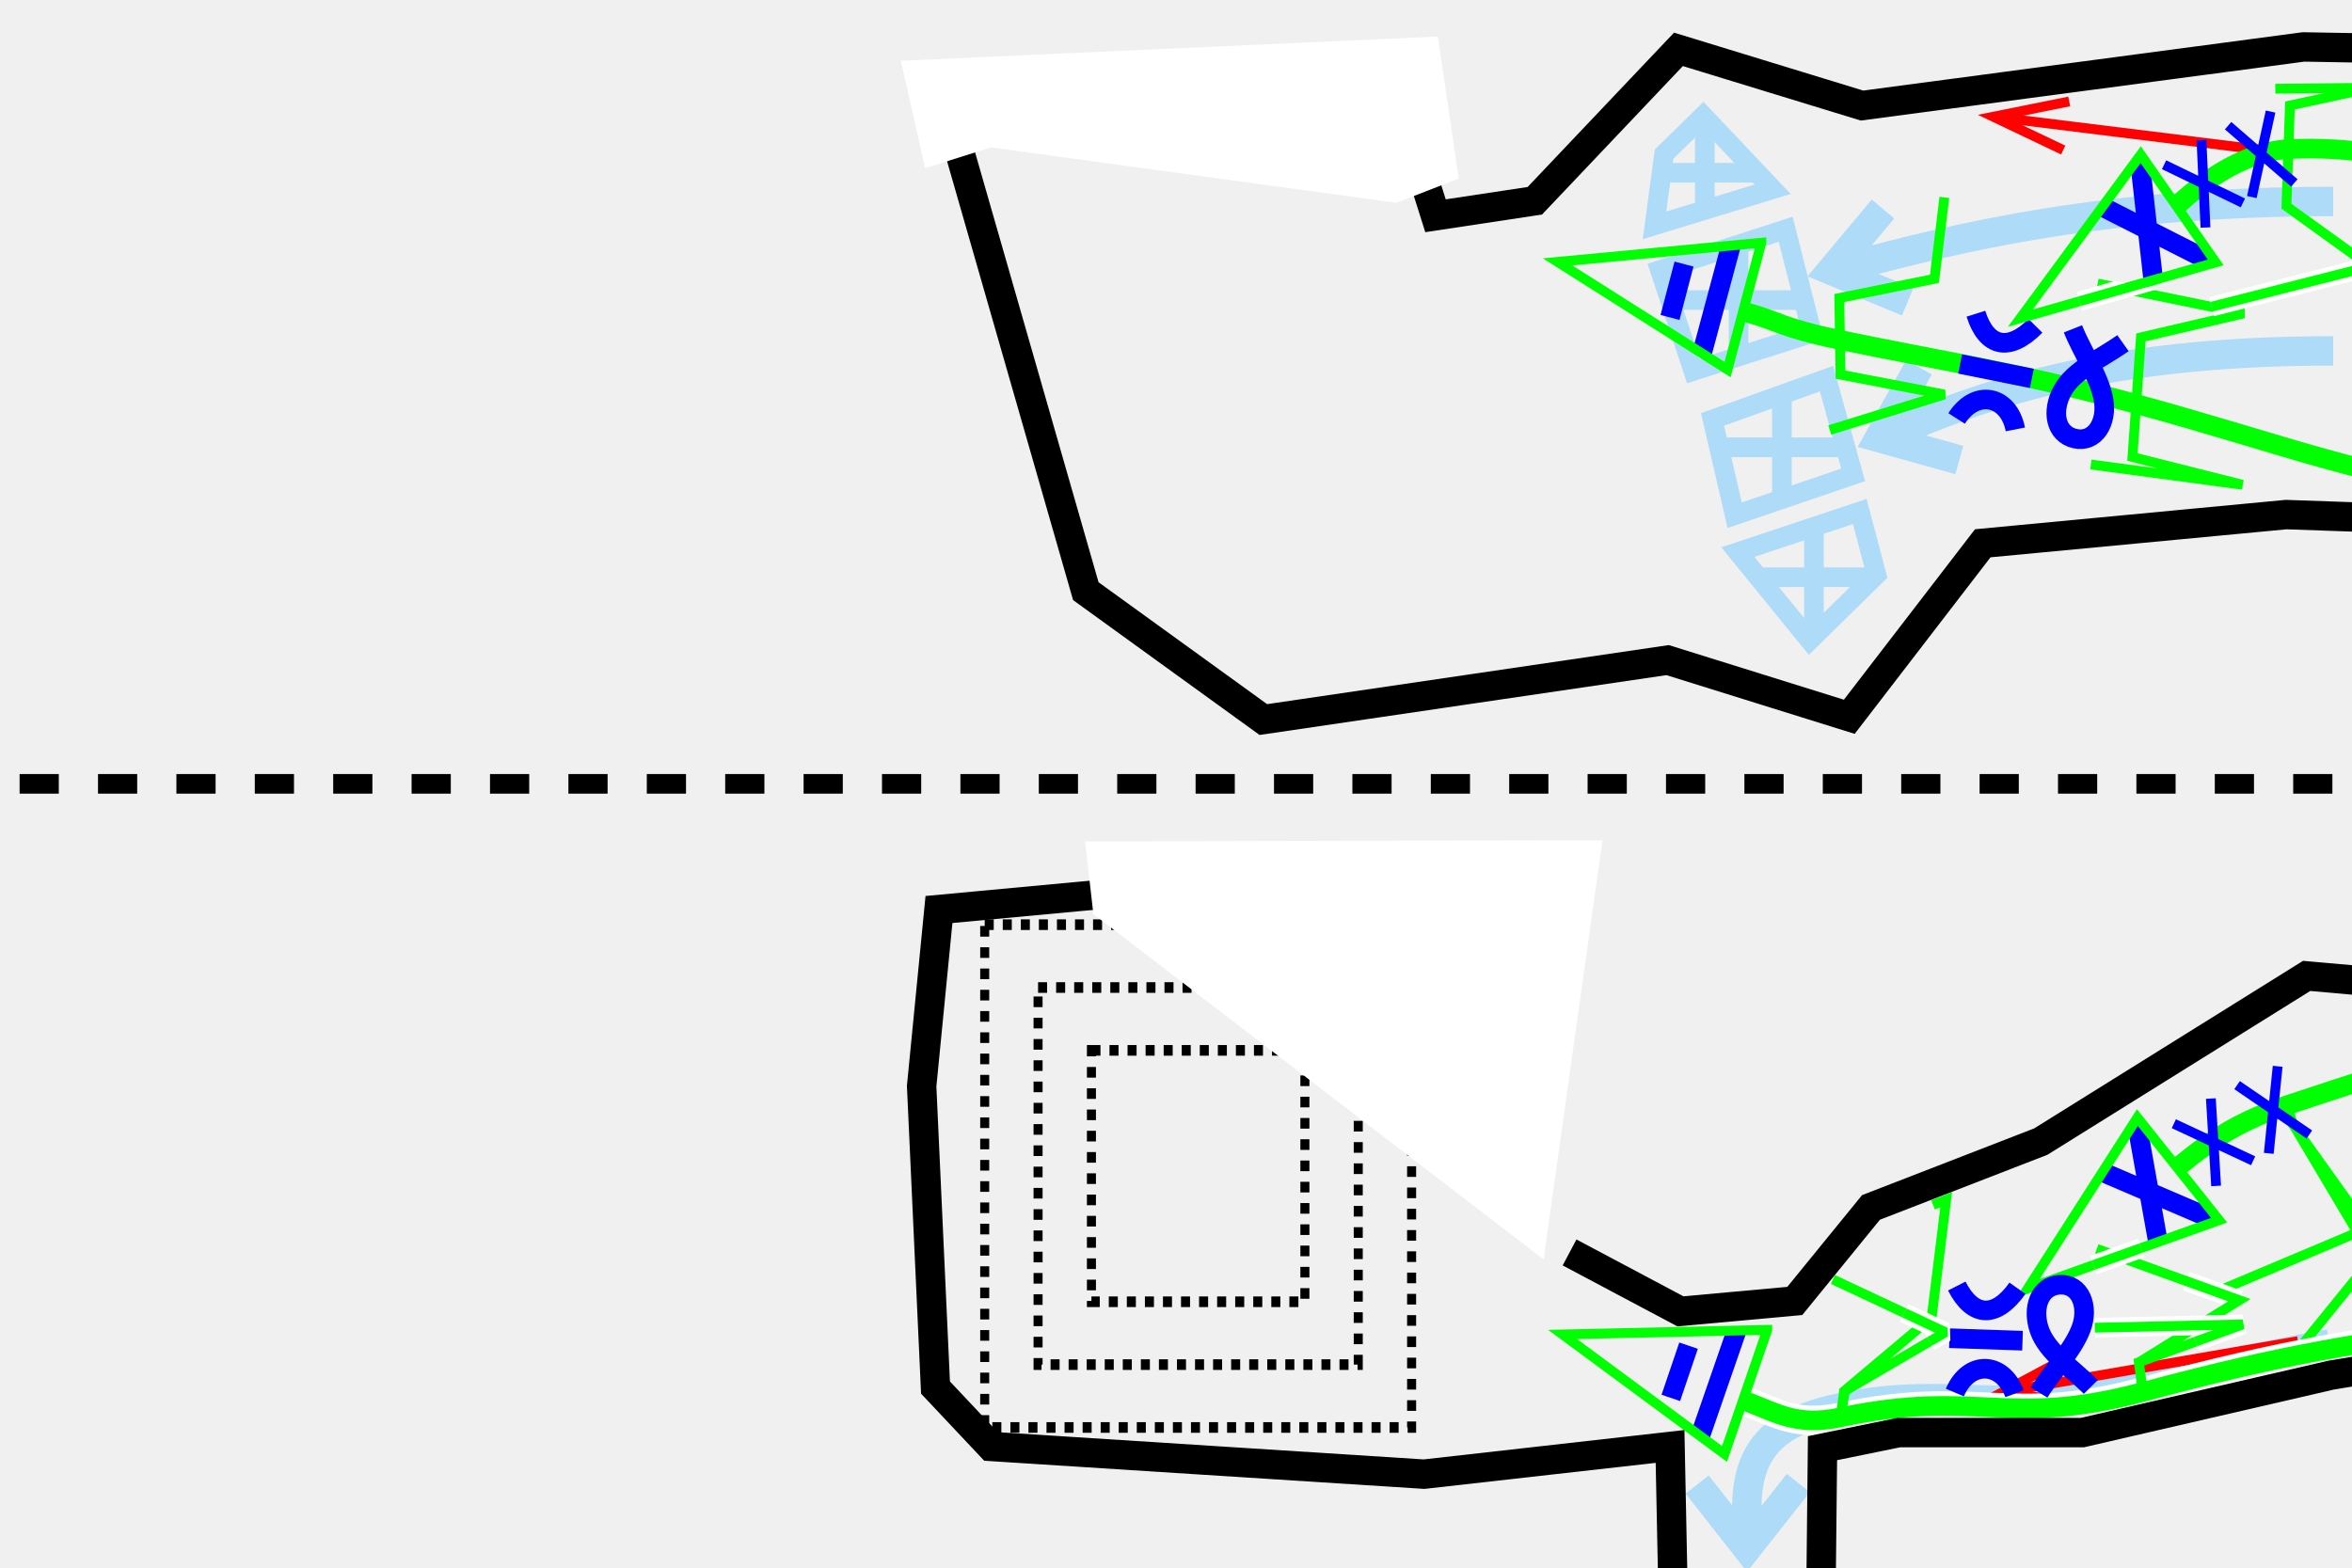
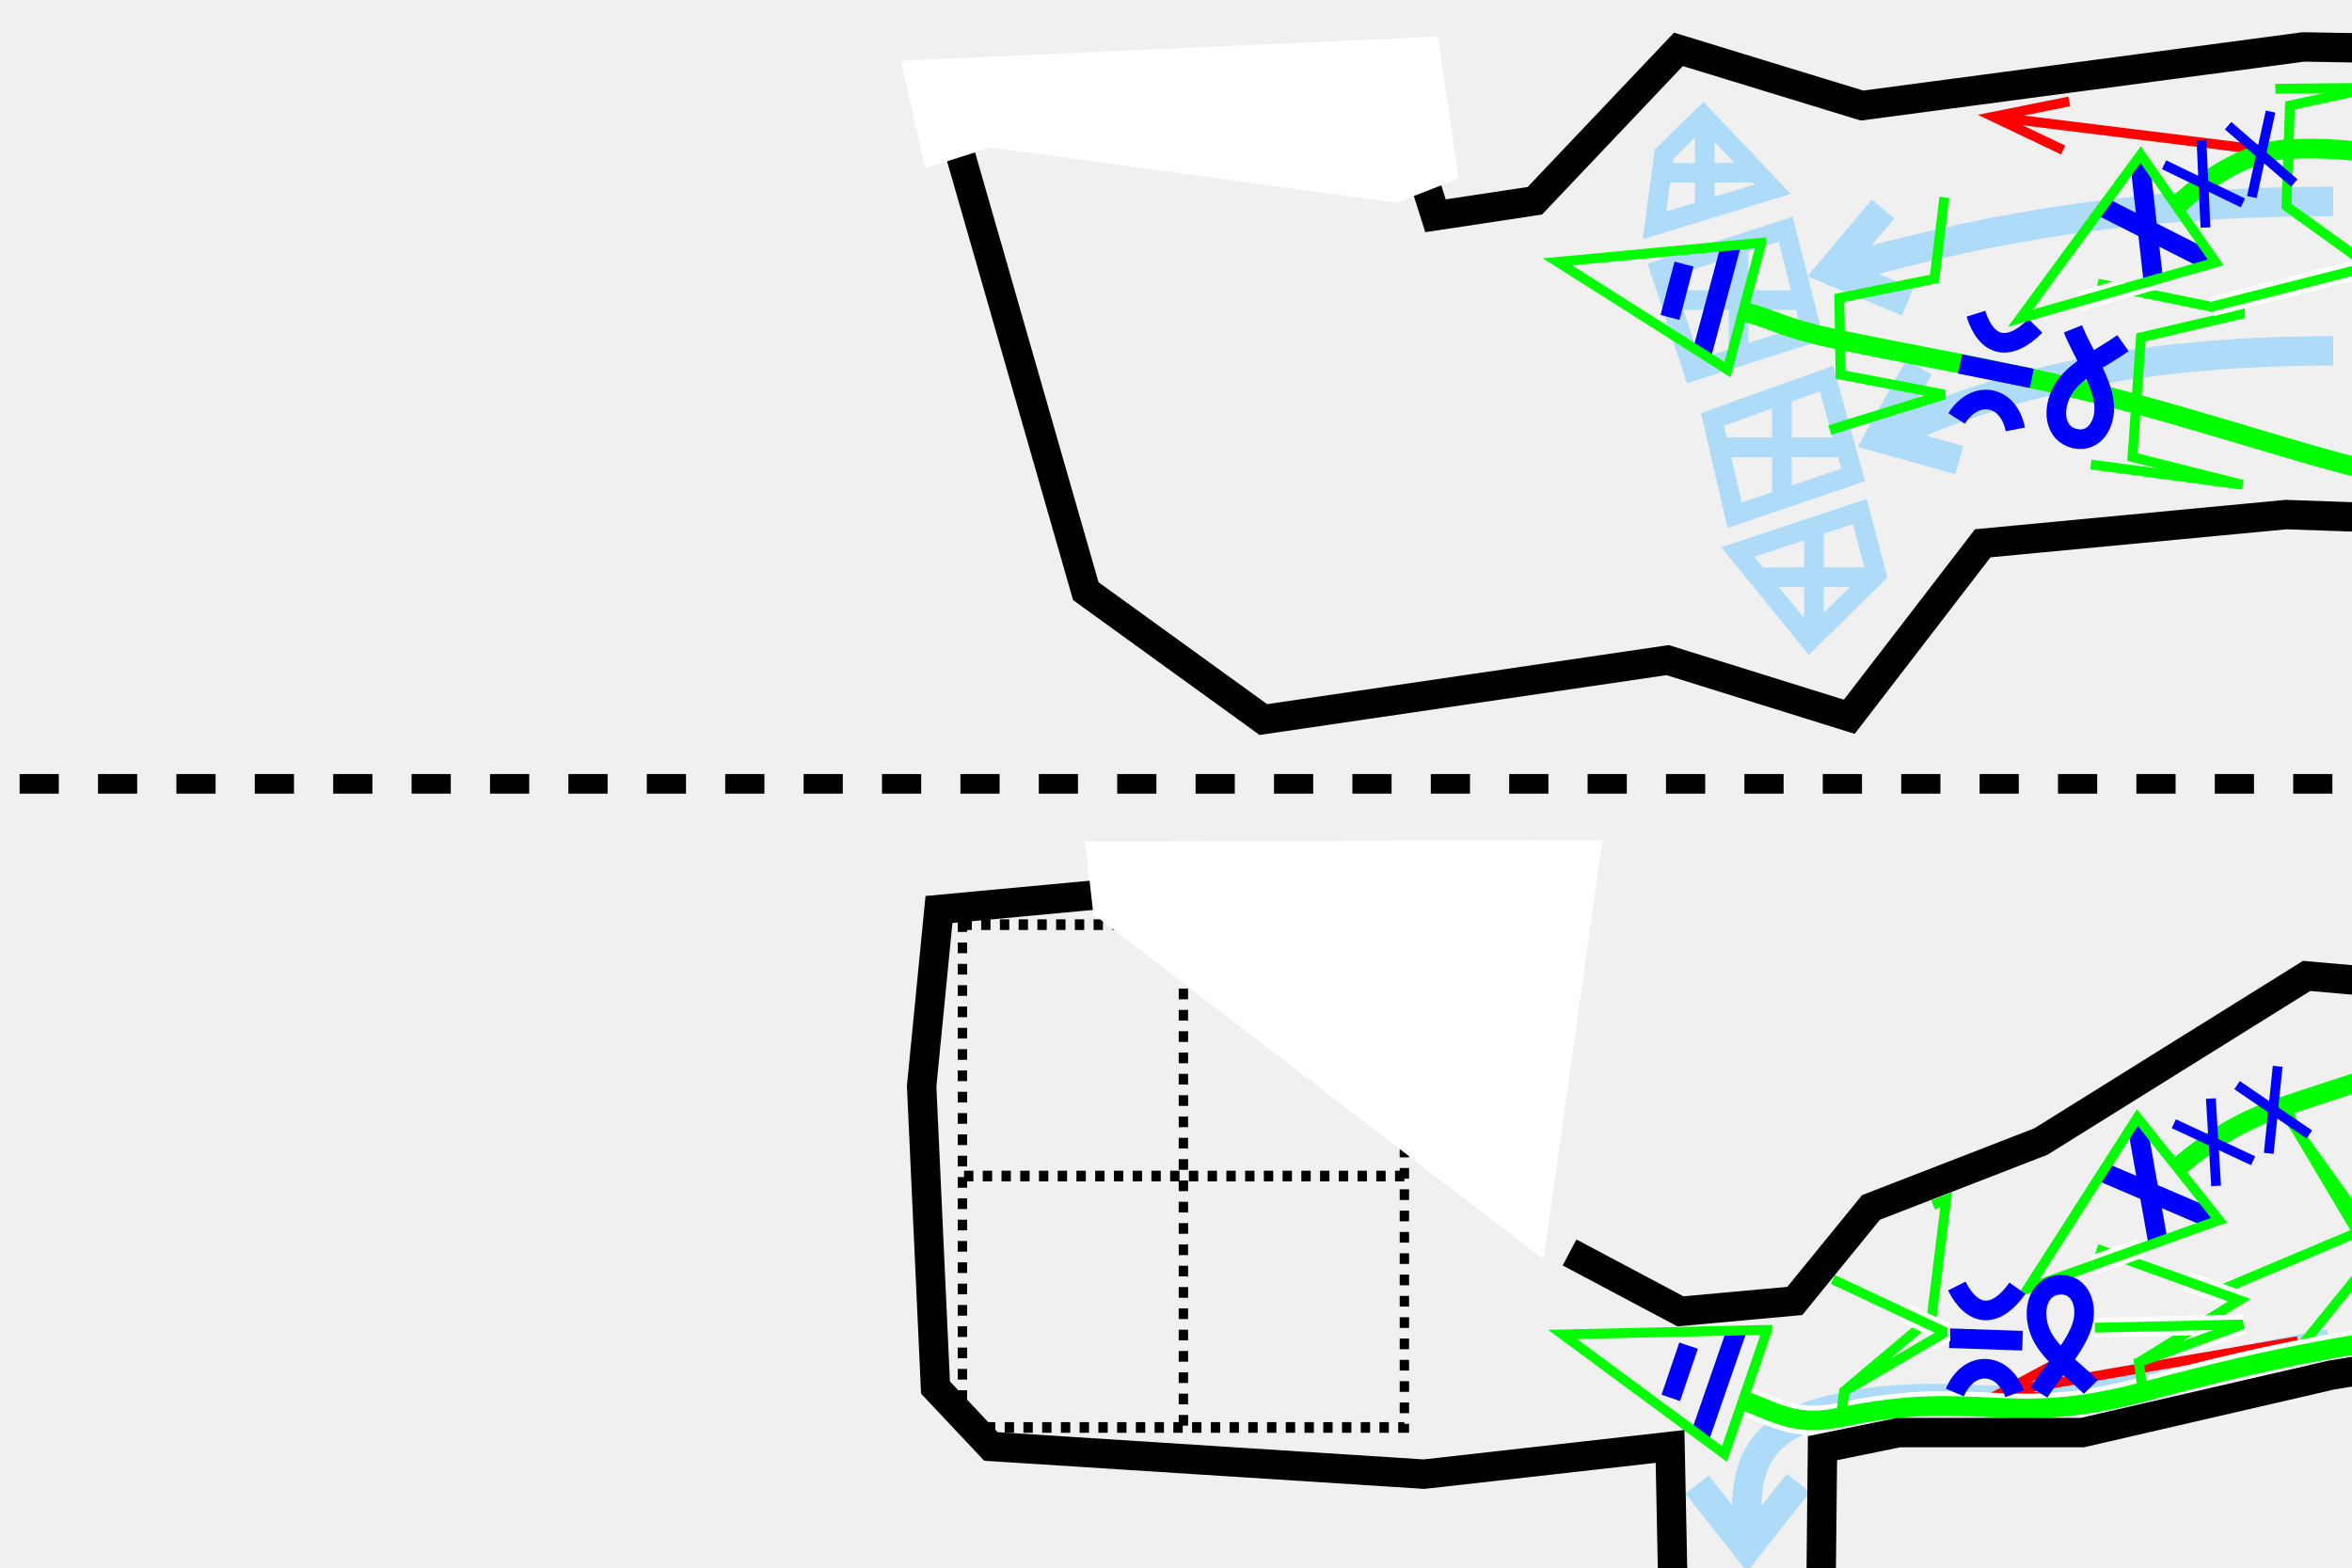
<svg xmlns="http://www.w3.org/2000/svg" width="480" height="320" id="svg2" version="1.1">
  <defs id="defs4">
    </defs>
  <g id="layer2" style="display:inline">
    <path id="path4279" style="color:#000000;fill:none;stroke:#addbf8;stroke-width:6;stroke-linecap:butt;stroke-linejoin:miter;stroke-miterlimit:4;stroke-opacity:1;stroke-dasharray:none;stroke-dashoffset:0;marker:none;visibility:visible;display:inline;overflow:visible;enable-background:accumulate" d="m 384.288,42.659 -10.494,12.543 15.508,6.423 m 86.861,-20.502 c -46.567,0 -76.23,7.232 -98.679,13.247" />
    <path style="color:#000000;fill:none;stroke:#addbf8;stroke-width:4;stroke-linecap:butt;stroke-linejoin:miter;stroke-miterlimit:4;stroke-opacity:1;stroke-dasharray:none;stroke-dashoffset:0;marker:none;visibility:visible;display:inline;overflow:visible;enable-background:accumulate" d="m 354.661,112.694 14.663,18.018 13.627,-13.396 -3.404,-12.906 z" id="path3690" />
    <path style="color:#000000;fill:none;stroke:#addbf8;stroke-width:4;stroke-linecap:butt;stroke-linejoin:miter;stroke-miterlimit:4;stroke-opacity:1;stroke-dasharray:none;stroke-dashoffset:0;marker:none;visibility:visible;display:inline;overflow:visible;enable-background:accumulate" d="m 337.648,46.001 24.126,-7.38 -14.173,-14.983 -7.991,7.819 z" id="path3688" />
    <path style="color:#000000;fill:none;stroke:#addbf8;stroke-width:4;stroke-linecap:butt;stroke-linejoin:miter;stroke-miterlimit:4;stroke-opacity:1;stroke-dasharray:none;stroke-dashoffset:0;marker:none;visibility:visible;display:inline;overflow:visible;enable-background:accumulate" d="m 345.573,75.719 24.22,-7.736 -5.367,-21.189 -25.661,8.322 z" id="path3684" />
    <path style="color:#000000;fill:none;stroke:#addbf8;stroke-width:4;stroke-linecap:butt;stroke-linejoin:miter;stroke-miterlimit:4;stroke-opacity:1;stroke-dasharray:none;stroke-dashoffset:0;marker:none;visibility:visible;display:inline;overflow:visible;enable-background:accumulate" d="m 378.193,96.93 -5.441,-19.643 -23.261,8.323 4.521,19.557 z" id="path3676" />
    <path d="m 391.622,74.977 -8.036,14.384 16.273,4.539 m 76.304,-22.278 c -40.451,0 -66.007,6.547 -89.015,16.468" style="color:#000000;fill:none;stroke:#addbf8;stroke-width:6;stroke-linecap:butt;stroke-linejoin:miter;stroke-miterlimit:4;stroke-opacity:1;stroke-dasharray:none;stroke-dashoffset:0;marker:none;visibility:visible;display:inline;overflow:visible;enable-background:accumulate" id="path4506" />
-     <g id="g9341" transform="matrix(2.178107,0,0,2.565761,-452.4714,124.6022)" style="stroke:#000000;stroke-width:0.846;stroke-miterlimit:4;stroke-dasharray:0.846, 0.846;stroke-dashoffset:0;display:inline">
-       <rect style="color:#000000;fill:none;stroke:#000000;stroke-width:0.846;stroke-linecap:butt;stroke-linejoin:miter;stroke-miterlimit:4;stroke-opacity:1;stroke-dasharray:0.846, 0.846;stroke-dashoffset:0;marker:none;visibility:visible;display:inline;overflow:visible;enable-background:accumulate" id="rect9349" width="40" height="40" x="300" y="25" />
-       <rect y="30" x="305" height="30" width="30" id="rect9351" style="color:#000000;fill:none;stroke:#000000;stroke-width:0.846;stroke-linecap:butt;stroke-linejoin:miter;stroke-miterlimit:4;stroke-opacity:1;stroke-dasharray:0.846, 0.846;stroke-dashoffset:0;marker:none;visibility:visible;display:inline;overflow:visible;enable-background:accumulate" />
-       <rect style="color:#000000;fill:none;stroke:#000000;stroke-width:0.846;stroke-linecap:butt;stroke-linejoin:miter;stroke-miterlimit:4;stroke-opacity:1;stroke-dasharray:0.846, 0.846;stroke-dashoffset:0;marker:none;visibility:visible;display:inline;overflow:visible;enable-background:accumulate" id="rect9353" width="20" height="20" x="310" y="35" />
-     </g>
    <path d="m 346.361,303.031 10.18,12.956 10.457,-13.27 m 108.424,-28.386 c -26.57,4.567 -46.162,10.91 -53.625,11.336 -17.426,0.994 -27.67,-1.529 -42.468,0.972 -15.254,2.578 -24.497,7.272 -22.588,25.571" style="color:#000000;fill:none;stroke:#addbf8;stroke-width:6;stroke-linecap:butt;stroke-linejoin:miter;stroke-miterlimit:4;stroke-opacity:1;stroke-dasharray:none;stroke-dashoffset:0;marker:none;visibility:visible;display:inline;overflow:visible;enable-background:accumulate" id="path4506-9" />
    <path id="path5226" style="color:#000000;fill:none;stroke:#addbf8;stroke-width:4;stroke-linecap:butt;stroke-linejoin:miter;stroke-miterlimit:4;stroke-opacity:1;stroke-dasharray:none;stroke-dashoffset:0;marker:none;visibility:visible;display:inline;overflow:visible;enable-background:accumulate" d="m 347.917,26.288 0,17.955 m -10.038,-8.977 20.076,0" />
    <path d="m 354.811,49.269 0,23.965 m -13.397,-11.983 26.794,0" style="color:#000000;fill:none;stroke:#addbf8;stroke-width:4;stroke-linecap:butt;stroke-linejoin:miter;stroke-miterlimit:4;stroke-opacity:1;stroke-dasharray:none;stroke-dashoffset:0;marker:none;visibility:visible;display:inline;overflow:visible;enable-background:accumulate" id="path5238" />
    <path id="path5240" style="color:#000000;fill:none;stroke:#addbf8;stroke-width:4;stroke-linecap:butt;stroke-linejoin:miter;stroke-miterlimit:4;stroke-opacity:1;stroke-dasharray:none;stroke-dashoffset:0;marker:none;visibility:visible;display:inline;overflow:visible;enable-background:accumulate" d="m 363.65,80.205 0,22.198 m -12.69,-11.099 25.38,0" />
    <path d="m 370.191,106.721 0,22.198 m -10.745,-11.099 21.49,0" style="color:#000000;fill:none;stroke:#addbf8;stroke-width:4;stroke-linecap:butt;stroke-linejoin:miter;stroke-miterlimit:4;stroke-opacity:1;stroke-dasharray:none;stroke-dashoffset:0;marker:none;visibility:visible;display:inline;overflow:visible;enable-background:accumulate" id="path5242" />
+     <g id="g5124" style="color:#000000;fill:none;stroke:#000000;stroke-width:0.212;stroke-linecap:butt;stroke-linejoin:miter;stroke-miterlimit:4;stroke-opacity:1;stroke-dasharray:0.212, 0.212;stroke-dashoffset:0;marker:none;visibility:visible;display:inline;overflow:visible;enable-background:accumulate" transform="matrix(9.01977,0,0,10.26304,-931.0582,-1966.493)">
+       <rect y="210" x="125" height="10" width="10" id="rect5118" style="color:#000000;fill:none;stroke:#000000;stroke-width:0.212;stroke-linecap:butt;stroke-linejoin:miter;stroke-miterlimit:4;stroke-opacity:1;stroke-dasharray:0.212, 0.212;stroke-dashoffset:0;marker:none;visibility:visible;display:inline;overflow:visible;enable-background:accumulate" />
+       <path id="path5120" d="m 130,210 0,10" style="color:#000000;fill:none;stroke:#000000;stroke-width:0.212;stroke-linecap:butt;stroke-linejoin:miter;stroke-miterlimit:4;stroke-opacity:1;stroke-dasharray:0.212, 0.212;stroke-dashoffset:0;marker:none;visibility:visible;display:inline;overflow:visible;enable-background:accumulate" />
+       <path id="path5122" d="m 135,215 -10,0" style="color:#000000;fill:none;stroke:#000000;stroke-width:0.212;stroke-linecap:butt;stroke-linejoin:miter;stroke-miterlimit:4;stroke-opacity:1;stroke-dasharray:0.212, 0.212;stroke-dashoffset:0;marker:none;visibility:visible;display:inline;overflow:visible;enable-background:accumulate" />
+     </g>
  </g>
  <g id="layer1" style="display:inline">
    <path style="fill:none;stroke:#000000;stroke-width:4;stroke-linecap:butt;stroke-linejoin:miter;stroke-miterlimit:4;stroke-opacity:1;stroke-dasharray:8, 8;stroke-dashoffset:2" d="m 490,160 -500,0" id="path4521" />
    <g transform="matrix(0.4105015,-0.9118599,0.9118599,0.4105015,161.0387,231.9898)" id="g2902">
      <g transform="matrix(0.9871,-0.1601048,0.1601048,0.9871,33.10899,83.31374)" id="g2937">
        <path style="color:#000000;fill:none;stroke:#0000ff;stroke-width:4;stroke-linecap:butt;stroke-linejoin:bevel;stroke-miterlimit:4;stroke-opacity:1;stroke-dasharray:none;stroke-dashoffset:0;marker:none;visibility:visible;display:inline;overflow:visible;enable-background:accumulate" d="m 206.192,50.959 -22.975,0.002" id="path3028-1-1" />
        <path style="color:#000000;fill:none;stroke:#0000ff;stroke-width:4;stroke-linecap:butt;stroke-linejoin:bevel;stroke-miterlimit:4;stroke-opacity:1;stroke-dasharray:none;stroke-dashoffset:0;marker:none;visibility:visible;display:inline;overflow:visible;enable-background:accumulate" d="m 199.996,42.692 -11.261,0.065" id="rect10452-0-7-5-7" />
        <path id="path10399-9-40" style="fill:none;stroke:#00ff00;stroke-width:2;stroke-linecap:butt;stroke-linejoin:miter;stroke-miterlimit:4;stroke-opacity:1;stroke-dasharray:none" d="m 208.302,56.81 c 0,0 -14.558,-39.165 -14.558,-39.165 l -12.237,39.212 c 0,0 26.794,-0.047 26.794,-0.047 z" />
      </g>
      <path id="path2826-1-9" d="m 233.642,109.337 c 0.983,6.104 0.019,7.484 2.585,19.1 4.397,19.904 9.233,37.295 12.974,60.862 4.94,31.124 5.67,51.428 13.154,70.337 7.612,19.234 15.279,27.445 42.161,52.23" style="fill:none;stroke:#00ff00;stroke-width:4;stroke-linecap:butt;stroke-linejoin:miter;stroke-miterlimit:4;stroke-opacity:1;stroke-dasharray:none;marker-start:none;marker-mid:none;marker-end:none" />
      <path d="m 234.146,185.943 8.926,29.919 -4.056,-22.81 22.984,-8.45 13.072,17.116 -6.677,-29.684" style="fill:none;stroke:#00ff00;stroke-width:2px;stroke-linecap:butt;stroke-linejoin:miter;stroke-opacity:1" id="path10436-7-4" />
      <path d="m 218.691,134.461 16.209,18.348 -5.007,-20.99 14.159,-6.642 11.549,16.098 15.985,-4.982" style="fill:none;stroke:#00ff00;stroke-width:2px;stroke-linecap:butt;stroke-linejoin:miter;stroke-opacity:1" id="path10402-6-4-8" />
      <path id="path3030-6-8" d="m 257.891,171.238 c -3.485,3.58 -6.64,8.878 -10.57,11.591 -3.93,2.713 -8.852,2.08 -9.687,-1.998 -0.835,-4.078 3.148,-6.757 7.928,-6.352 4.78,0.405 9.244,4.57 13.854,7.271" style="fill:none;stroke:#0000ff;stroke-width:4;stroke-linecap:butt;stroke-linejoin:miter;stroke-miterlimit:4;stroke-opacity:1;stroke-dasharray:none" />
      <g transform="matrix(0.7782229,-0.1853892,0.1853892,0.7782229,72.24574,108.3614)" id="g2942">
        <path style="fill:none;stroke:#0000ff;stroke-width:5;stroke-linecap:butt;stroke-linejoin:miter;stroke-miterlimit:4;stroke-opacity:1;stroke-dasharray:none" d="m 206.663,105.195 c -7.914,4.267 -8.113,10.164 -0.176,15.487" id="rect10452-1-7-4-2-2" />
        <path style="fill:none;stroke:#0000ff;stroke-width:5;stroke-linecap:butt;stroke-linejoin:miter;stroke-miterlimit:4;stroke-opacity:1;stroke-dasharray:none" d="m 179.489,105.389 c 8.384,3.327 8.299,11.942 0.073,15.237" id="rect10452-1-4-4-0-7-4" />
        <path style="fill:none;stroke:#0000ff;stroke-width:5;stroke-linecap:butt;stroke-linejoin:bevel;stroke-miterlimit:4;stroke-opacity:1;stroke-dasharray:none" d="m 193.135,122.315 0.177,-18.661" id="rect10452-0-7-4-1-5" />
      </g>
    </g>
    <g style="stroke:#008000;stroke-width:1;display:inline" id="g4159" transform="matrix(-0.9998138,0.01929662,0.01929662,0.9998138,723.3723,82.47759)">
      <path style="color:#000000;fill:none;stroke:#ff0101;stroke-width:2;stroke-linecap:butt;stroke-linejoin:miter;stroke-miterlimit:4;stroke-opacity:1;stroke-dasharray:none;stroke-dashoffset:0;marker:none;visibility:visible;display:inline;overflow:visible;enable-background:accumulate" d="m 318.493,195.556 -60.451,-9.224" id="path5387" />
      <path id="path4679-3" d="m 304.419,188.351 14.074,7.205 -15.583,2.68" style="color:#000000;fill:none;stroke:#ff0101;stroke-width:2;stroke-linecap:butt;stroke-linejoin:miter;stroke-miterlimit:4;stroke-opacity:1;stroke-dasharray:none;stroke-dashoffset:0;marker:none;visibility:visible;display:inline;overflow:visible;enable-background:accumulate" />
    </g>
    <g transform="matrix(0.2980303,-0.9545564,-0.9545564,-0.2980303,746.1841,927.1933)" id="g3732-1-1-7">
      <path id="path2826-1-7-9" d="m 568.31,492.95 c 7.455,-4.895 12.639,-9.434 18.161,-17.168 15.189,-21.272 27.457,-37.383 36.554,-65.788 12.015,-37.515 20.527,-80.673 40.366,-102.977 17.185,-19.32 25.173,-47.596 31.776,-82.822" style="fill:none;stroke:#00ff00;stroke-width:4;stroke-linecap:butt;stroke-linejoin:miter;stroke-miterlimit:4;stroke-opacity:1;stroke-dasharray:none;marker-start:none;marker-mid:none;marker-end:none" />
      <path d="m 653.92,424.829 0.046,-37.6 c 0,0 -17.028,26.968 -17.028,26.968 0,0 -28.951,-8.198 -28.951,-8.198 0,0 0.733,-34.689 0.733,-34.689 0,0 -15.945,38.663 -15.945,38.663" style="fill:none;stroke:#00ff00;stroke-width:2px;stroke-linecap:butt;stroke-linejoin:miter;stroke-opacity:1" id="path10436-7-40-0" />
      <path d="m 533.667,463.234 1.726,-2.82 26.464,-10.552 21.261,23.674 3.786,2.723 -3.812,-2.65 -15.78,-20.863 -21.282,25.191" style="fill:none;stroke:#00ff00;stroke-width:2px;stroke-linecap:butt;stroke-linejoin:miter;stroke-opacity:1" id="path10402-6-4-9-2" />
      <g id="g2977-2" transform="matrix(0.4948761,-0.8689635,0.8689635,0.4948761,-165.1173,743.9987)">
        <path id="path2930-4-4" style="color:#000000;fill:none;stroke:#0000ff;stroke-width:4;stroke-linecap:butt;stroke-linejoin:bevel;stroke-miterlimit:4;stroke-opacity:1;stroke-dasharray:none;stroke-dashoffset:0;marker:none;visibility:visible;display:inline;overflow:visible;enable-background:accumulate" d="m 565.144,515.132 20.068,-14.326 m -11.015,22.355 -0.947,-24.576" />
        <path id="path10399-9-8-7" style="fill:none;stroke:#00ff00;stroke-width:2;stroke-linecap:butt;stroke-linejoin:miter;stroke-miterlimit:4;stroke-opacity:1;stroke-dasharray:none" d="m 586.393,500.388 c 0,0 -41.116,-5.278 -41.116,-5.278 l 29.288,29.302 c 0,0 11.828,-24.024 11.828,-24.024 z" />
      </g>
      <path d="m 587.303,486.794 -5.223,-17.085 m 11.365,10.324 -17.507,-3.562" style="color:#000000;fill:none;stroke:#0000ff;stroke-width:2;stroke-linecap:butt;stroke-linejoin:bevel;stroke-miterlimit:4;stroke-opacity:1;stroke-dasharray:none;stroke-dashoffset:0;marker:none;visibility:visible;display:inline;overflow:visible;enable-background:accumulate" id="path2930-7-7" />
      <path id="path3910-0" style="color:#000000;fill:none;stroke:#0000ff;stroke-width:2;stroke-linecap:butt;stroke-linejoin:bevel;stroke-miterlimit:4;stroke-opacity:1;stroke-dasharray:none;stroke-dashoffset:0;marker:none;visibility:visible;display:inline;overflow:visible;enable-background:accumulate" d="m 575.942,496.768 -2.4,-17.704 m 9.552,12.021 -16.704,-6.338" />
    </g>
    <path id="path2826-1-9-3-3" d="m 356.554,286.133 c 6.231,2.352 10.182,5.047 19.071,3.174 28.313,-5.967 33.612,2.35 61.961,-5.246 30.563,-8.189 42.585,-9.488 67.576,-13.534 20.419,-3.306 39.189,-6.341 72.879,-12.777" style="fill:none;stroke:#ffffff;stroke-width:6;stroke-linecap:butt;stroke-linejoin:miter;stroke-miterlimit:4;stroke-opacity:1;stroke-dasharray:none;marker-start:none;marker-mid:none;marker-end:none" />
    <path d="m 446.209,261.508 10.8,3.892" style="fill:none;stroke:#ffffff;stroke-width:4;stroke-linecap:butt;stroke-linejoin:miter;stroke-miterlimit:4;stroke-opacity:1;stroke-dasharray:none" id="path10436-7-4-6-3" />
    <g transform="matrix(0.04891151,-0.9988031,0.9988031,0.04891151,235.3379,519.2727)" id="g2902-8">
      <g transform="matrix(0.9597959,0.2806988,-0.2806988,0.9597959,69.67416,0.05934616)" id="g2937-8">
        <path style="color:#000000;fill:none;stroke:#0000ff;stroke-width:4;stroke-linecap:butt;stroke-linejoin:bevel;stroke-miterlimit:4;stroke-opacity:1;stroke-dasharray:none;stroke-dashoffset:0;marker:none;visibility:visible;display:inline;overflow:visible;enable-background:accumulate" d="m 206.192,50.959 -22.975,0.002" id="path3028-1-1-9" />
        <path style="color:#000000;fill:none;stroke:#0000ff;stroke-width:4;stroke-linecap:butt;stroke-linejoin:bevel;stroke-miterlimit:4;stroke-opacity:1;stroke-dasharray:none;stroke-dashoffset:0;marker:none;visibility:visible;display:inline;overflow:visible;enable-background:accumulate" d="m 199.996,42.692 -11.261,0.065" id="rect10452-0-7-5-7-3" />
        <path id="path10399-9-40-1" style="fill:none;stroke:#00ff00;stroke-width:2;stroke-linecap:butt;stroke-linejoin:miter;stroke-miterlimit:4;stroke-opacity:1;stroke-dasharray:none" d="m 208.302,56.81 c 0,0 -14.558,-39.165 -14.558,-39.165 l -12.237,39.212 c 0,0 26.794,-0.047 26.794,-0.047 z" />
      </g>
      <path id="path2826-1-9-3" d="m 238.79,109.667 c -2.044,6.339 -4.543,10.417 -2.237,19.203 7.344,27.987 -0.703,33.687 8.27,61.63 9.674,30.126 11.559,42.07 16.823,66.833 4.301,20.233 8.25,38.832 16.326,72.167" style="fill:none;stroke:#00ff00;stroke-width:4;stroke-linecap:butt;stroke-linejoin:miter;stroke-miterlimit:4;stroke-opacity:1;stroke-dasharray:none;marker-start:none;marker-mid:none;marker-end:none" />
      <path d="m 273.461,179.412 -9.049,29.576 -13.673,-19.855 -6.354,1.161 6.374,-1.171 8.751,20.814 -2.147,-30.103" style="fill:none;stroke:#00ff00;stroke-width:2px;stroke-linecap:butt;stroke-linejoin:miter;stroke-opacity:1" id="path10436-7-4-6" />
      <path d="m 264.583,125.937 -9.632,23.46 -13.089,-20.083 -5.368,-0.435 5.615,0.636 15.703,16.922 24.168,1.793 -1.204,-2.625" style="fill:none;stroke:#00ff00;stroke-width:2;stroke-linecap:butt;stroke-linejoin:miter;stroke-miterlimit:2.1;stroke-opacity:1;stroke-dasharray:none" id="path10402-6-4-8-1" />
      <path id="path3030-6-8-0" d="m 243.588,169.082 c 4.387,2.39 8.967,6.519 13.524,7.949 4.556,1.431 9.072,-0.629 8.664,-4.772 -0.408,-4.143 -5.004,-5.525 -9.451,-3.726 -4.447,1.799 -7.48,7.098 -11.086,11.041" style="fill:none;stroke:#0000ff;stroke-width:4;stroke-linecap:butt;stroke-linejoin:miter;stroke-miterlimit:4;stroke-opacity:1;stroke-dasharray:none" />
      <g transform="matrix(0.7997749,-0.01897479,0.01897479,0.7997749,97.19767,71.03933)" id="g2942-1">
        <path style="fill:none;stroke:#0000ff;stroke-width:5;stroke-linecap:butt;stroke-linejoin:miter;stroke-miterlimit:4;stroke-opacity:1;stroke-dasharray:none" d="m 206.663,105.195 c -7.914,4.267 -8.113,10.164 -0.176,15.487" id="rect10452-1-7-4-2-2-5" />
        <path style="fill:none;stroke:#0000ff;stroke-width:5;stroke-linecap:butt;stroke-linejoin:miter;stroke-miterlimit:4;stroke-opacity:1;stroke-dasharray:none" d="m 179.489,105.389 c 8.384,3.327 8.299,11.942 0.073,15.237" id="rect10452-1-4-4-0-7-4-2" />
        <path style="fill:none;stroke:#0000ff;stroke-width:5;stroke-linecap:butt;stroke-linejoin:bevel;stroke-miterlimit:4;stroke-opacity:1;stroke-dasharray:none" d="m 193.135,122.315 0.177,-18.661" id="rect10452-0-7-4-1-5-2" />
      </g>
    </g>
    <g transform="matrix(-0.9995996,0.02829847,-0.02829847,-0.9995996,730.6874,210.2891)" id="g5198" style="stroke:#008000;stroke-width:1;display:inline">
      <path id="path5200" d="m 318.493,195.556 -60.451,-9.224" style="color:#000000;fill:none;stroke:#ff0101;stroke-width:2;stroke-linecap:butt;stroke-linejoin:miter;stroke-miterlimit:4;stroke-opacity:1;stroke-dasharray:none;stroke-dashoffset:0;marker:none;visibility:visible;display:inline;overflow:visible;enable-background:accumulate" />
      <path style="color:#000000;fill:none;stroke:#ff0101;stroke-width:2;stroke-linecap:butt;stroke-linejoin:miter;stroke-miterlimit:4;stroke-opacity:1;stroke-dasharray:none;stroke-dashoffset:0;marker:none;visibility:visible;display:inline;overflow:visible;enable-background:accumulate" d="m 304.419,188.351 14.074,7.205 -15.583,2.68" id="path5202" />
    </g>
    <g transform="matrix(0.6215428,-0.7833802,-0.7833802,-0.6215428,474.8422,786.8487)" id="g3732-1-1">
      <path id="path2826-1-7" d="m 564.439,486.91 c 0,0 15.299,-1.654 23.167,-10.547 17.319,-19.577 20.01,-40.832 35.419,-66.369 20.351,-33.727 20.527,-80.673 40.366,-102.977 17.185,-19.32 25.173,-47.596 31.776,-82.822" style="fill:none;stroke:#00ff00;stroke-width:4;stroke-linecap:butt;stroke-linejoin:miter;stroke-miterlimit:4;stroke-opacity:1;stroke-dasharray:none;marker-start:none;marker-mid:none;marker-end:none" />
      <path d="m 653.92,424.829 0.046,-37.6 c 0,0 -17.028,26.968 -17.028,26.968 0,0 -28.951,-8.198 -28.951,-8.198 0,0 0.733,-34.689 0.733,-34.689 0,0 -15.945,38.663 -15.945,38.663" style="fill:none;stroke:#00ff00;stroke-width:2px;stroke-linecap:butt;stroke-linejoin:miter;stroke-opacity:1" id="path10436-7-40" />
      <path d="m 579.293,448.321 -26.526,20.232" style="fill:none;stroke:#ffffff;stroke-width:4;stroke-linecap:butt;stroke-linejoin:miter;stroke-miterlimit:4;stroke-opacity:1;stroke-dasharray:none" id="path10402-6-4-9-7" />
      <path d="m 595.687,486.031 12.437,-15.353 -13.26,10.882 -16.551,-12.221 0.979,-21.018 -26.526,20.232" style="fill:none;stroke:#00ff00;stroke-width:2px;stroke-linecap:butt;stroke-linejoin:miter;stroke-opacity:1" id="path10402-6-4-9" />
      <g id="g2977" transform="matrix(0.7319297,-0.6813802,0.6813802,0.7319297,-209.7945,506.8319)">
        <path id="path2930-4" style="color:#000000;fill:none;stroke:#0000ff;stroke-width:4;stroke-linecap:butt;stroke-linejoin:bevel;stroke-miterlimit:4;stroke-opacity:1;stroke-dasharray:none;stroke-dashoffset:0;marker:none;visibility:visible;display:inline;overflow:visible;enable-background:accumulate" d="m 565.144,515.132 20.068,-14.326 m -11.015,22.355 -0.947,-24.576" />
        <path id="path10399-9-8" style="fill:none;stroke:#00ff00;stroke-width:2;stroke-linecap:butt;stroke-linejoin:miter;stroke-miterlimit:4;stroke-opacity:1;stroke-dasharray:none" d="m 586.393,500.388 c 0,0 -41.116,-5.278 -41.116,-5.278 l 29.288,29.302 c 0,0 11.828,-24.024 11.828,-24.024 z" />
      </g>
      <path d="m 583.794,488.884 -0.756,-17.85 m 8.402,12.851 -16.048,-7.852" style="color:#000000;fill:none;stroke:#0000ff;stroke-width:2;stroke-linecap:butt;stroke-linejoin:bevel;stroke-miterlimit:4;stroke-opacity:1;stroke-dasharray:none;stroke-dashoffset:0;marker:none;visibility:visible;display:inline;overflow:visible;enable-background:accumulate" id="path2930-7" />
      <path id="path3910" style="color:#000000;fill:none;stroke:#0000ff;stroke-width:2;stroke-linecap:butt;stroke-linejoin:bevel;stroke-miterlimit:4;stroke-opacity:1;stroke-dasharray:none;stroke-dashoffset:0;marker:none;visibility:visible;display:inline;overflow:visible;enable-background:accumulate" d="m 569.431,494.164 3.884,-17.439 m 4.795,14.586 -13.473,-11.734" />
    </g>
    <g id="g5463">
      <path d="m 436.956,254.752 -9.717,3.467" style="color:#000000;fill:none;stroke:#ffffff;stroke-width:4;stroke-linecap:butt;stroke-linejoin:miter;stroke-miterlimit:4;stroke-opacity:1;stroke-dasharray:none;stroke-dashoffset:0;marker:none;visibility:visible;display:inline;overflow:visible;enable-background:accumulate" id="path5455" />
      <path id="path5442" style="fill:none;stroke:#00ff00;stroke-width:2;stroke-linecap:butt;stroke-linejoin:miter;stroke-miterlimit:4;stroke-opacity:1;stroke-dasharray:none" d="m 436.956,254.752 -9.717,3.467" />
    </g>
    <g id="g3951">
      <path id="path10436-7-4-6-1" style="fill:none;stroke:#ffffff;stroke-width:4;stroke-linecap:butt;stroke-linejoin:miter;stroke-miterlimit:4;stroke-opacity:1;stroke-dasharray:none" d="m 448.112,273.838 9.606,-3.496 -30.172,0.672" />
      <path d="m 448.112,273.838 9.606,-3.496 -30.172,0.672" style="color:#000000;fill:none;stroke:#00ff00;stroke-width:2px;stroke-linecap:butt;stroke-linejoin:miter;stroke-miterlimit:4;stroke-opacity:1;stroke-dasharray:none;stroke-dashoffset:0;marker:none;visibility:visible;display:inline;overflow:visible;enable-background:accumulate" id="path3943" />
    </g>
    <g id="g3997">
      <path id="path10399-9-8-8" d="m 431.562,57.373 -7.75,2.22 1.094,3.844 15.223,-4.362 z" style="font-size:medium;font-style:normal;font-variant:normal;font-weight:normal;font-stretch:normal;text-indent:0;text-align:start;text-decoration:none;line-height:normal;letter-spacing:normal;word-spacing:normal;text-transform:none;direction:ltr;block-progression:tb;writing-mode:lr-tb;text-anchor:start;baseline-shift:baseline;color:#000000;fill:#ffffff;fill-opacity:1;stroke:none;stroke-width:4;marker:none;visibility:visible;display:inline;overflow:visible;enable-background:accumulate;font-family:Sans;-inkscape-font-specification:Sans" />
      <path d="m 440.942,56.767 -16.585,4.735" style="fill:none;stroke:#00ff00;stroke-width:2;stroke-linecap:butt;stroke-linejoin:miter;stroke-miterlimit:4;stroke-opacity:1;stroke-dasharray:none" id="path3991" />
    </g>
    <path d="m 388.627,267.995 8.399,3.939 -3.234,1.889" style="fill:none;stroke:#ffffff;stroke-width:4;stroke-linecap:butt;stroke-linejoin:miter;stroke-miterlimit:2.1;stroke-opacity:1;stroke-dasharray:none;display:inline" id="path10402-6-4-8-1-2" />
    <path id="path4020" style="fill:none;stroke:#00ff00;stroke-width:2;stroke-linecap:butt;stroke-linejoin:miter;stroke-miterlimit:2.1;stroke-opacity:1;stroke-dasharray:none;display:inline" d="m 388.627,267.995 8.399,3.939 -3.234,1.889" />
  </g>
  <g id="layer4" style="display:none">
    <path id="path10399-9-40-1-7" style="color:#000000;fill:none;stroke:#008000;stroke-width:1px;stroke-linecap:butt;stroke-linejoin:miter;stroke-miterlimit:4;stroke-opacity:1;stroke-dasharray:none;stroke-dashoffset:0;marker:none;visibility:visible;display:inline;overflow:visible;enable-background:accumulate" d="m 360.863,271.704 c 0,0 -41.78,0.522 -41.78,0.522 l 32.803,24.724 c 0,0 8.977,-25.246 8.977,-25.246 z" />
    <g transform="matrix(-0.2463095,-0.9691912,0.9691912,-0.2463095,190.8577,1019.953)" id="g5081" style="stroke:#008000;stroke-width:1">
      <path id="path5054" d="m 808.276,551.333 6.895,47.788" style="fill:none;stroke:#008000;stroke-width:1px;stroke-linecap:butt;stroke-linejoin:miter;stroke-opacity:1" />
      <path id="path5052" d="m 820.217,515.652 -12.271,35.411" style="fill:none;stroke:#008000;stroke-width:1px;stroke-linecap:butt;stroke-linejoin:miter;stroke-opacity:1" />
      <path id="path5049" d="m 848.168,468.778 -29.005,49.275" style="fill:none;stroke:#008000;stroke-width:1px;stroke-linecap:butt;stroke-linejoin:miter;stroke-opacity:1" />
      <path id="path5047" d="m 875.641,413.518 -27.454,55.553" style="fill:none;stroke:#008000;stroke-width:1px;stroke-linecap:butt;stroke-linejoin:miter;stroke-opacity:1" />
      <path id="path5043" d="m 886.123,396.239 -9.753,16.467" style="fill:none;stroke:#008000;stroke-width:1px;stroke-linecap:butt;stroke-linejoin:miter;stroke-opacity:1" />
      <path id="path5079" d="m 859.857,431.762 -1.291,-25.285" style="fill:none;stroke:#008000;stroke-width:1px;stroke-linecap:butt;stroke-linejoin:miter;stroke-opacity:1" />
      <path id="path5077" d="m 869.195,411.618 -10.446,21.613" style="fill:none;stroke:#008000;stroke-width:1px;stroke-linecap:butt;stroke-linejoin:miter;stroke-opacity:1" />
      <path id="path5075" d="m 883.85,414.699 -15.5,-3" style="fill:none;stroke:#008000;stroke-width:1px;stroke-linecap:butt;stroke-linejoin:miter;stroke-opacity:1" />
      <path id="path5073" d="m 882.938,438.307 1.022,-23.456" style="fill:none;stroke:#008000;stroke-width:1px;stroke-linecap:butt;stroke-linejoin:miter;stroke-opacity:1" />
      <path id="path5071" d="m 874.246,431.784 24.753,8.933" style="fill:none;stroke:#008000;stroke-width:1px;stroke-linecap:butt;stroke-linejoin:miter;stroke-opacity:1" />
      <path id="path5067" d="M 861.09,493.668 874.163,466.477" style="fill:none;stroke:#008000;stroke-width:1px;stroke-linecap:butt;stroke-linejoin:miter;stroke-opacity:1" />
      <path id="path5064" d="m 861.382,472.263 -0.844,22.171" style="fill:none;stroke:#008000;stroke-width:1px;stroke-linecap:butt;stroke-linejoin:miter;stroke-opacity:1" />
      <path id="path5062" d="m 837.916,464.943 23.116,8.004" style="fill:none;stroke:#008000;stroke-width:1px;stroke-linecap:butt;stroke-linejoin:miter;stroke-opacity:1" />
      <path id="path5060" d="M 826.853,485.754 838.073,465.009" style="fill:none;stroke:#008000;stroke-width:1px;stroke-linecap:butt;stroke-linejoin:miter;stroke-opacity:1" />
      <path id="path5056" d="M 838.221,456.614 826.411,485.553" style="fill:none;stroke:#008000;stroke-width:1px;stroke-linecap:butt;stroke-linejoin:miter;stroke-opacity:1" />
    </g>
    <g transform="matrix(-0.2432802,-0.969956,0.969956,-0.2432802,187.7509,1243.069)" id="g5081-0" style="stroke:#008000;stroke-width:1">
      <path id="path5054-5" d="m 864.854,570.358 -4.608,48.063" style="fill:none;stroke:#008000;stroke-width:1px;stroke-linecap:butt;stroke-linejoin:miter;stroke-opacity:1" />
      <path id="path5052-7" d="m 868.261,533.021 -3.584,37.305" style="fill:none;stroke:#008000;stroke-width:1px;stroke-linecap:butt;stroke-linejoin:miter;stroke-opacity:1" />
      <path id="path5049-6" d="m 868.549,475.612 -0.219,57.177" style="fill:none;stroke:#008000;stroke-width:1px;stroke-linecap:butt;stroke-linejoin:miter;stroke-opacity:1" />
      <path id="path5047-0" d="m 879.519,413.965 -10.75,61.027" style="fill:none;stroke:#008000;stroke-width:1px;stroke-linecap:butt;stroke-linejoin:miter;stroke-opacity:1" />
      <path id="path5043-4" d="m 886.752,396.47 -7.157,17.656" style="fill:none;stroke:#008000;stroke-width:1px;stroke-linecap:butt;stroke-linejoin:miter;stroke-opacity:1" />
      <path id="path5079-4" d="m 891.104,439.141 15.991,-19.628" style="fill:none;stroke:#008000;stroke-width:1px;stroke-linecap:butt;stroke-linejoin:miter;stroke-opacity:1" />
      <path id="path5077-7" d="m 883.963,416.46 6.716,23.047" style="fill:none;stroke:#008000;stroke-width:1px;stroke-linecap:butt;stroke-linejoin:miter;stroke-opacity:1" />
      <path id="path5075-5" d="m 884.336,416.191 -14.716,-5.718" style="fill:none;stroke:#008000;stroke-width:1px;stroke-linecap:butt;stroke-linejoin:miter;stroke-opacity:1" />
      <path id="path5073-5" d="M 895.189,437.392 884.668,416.403" style="fill:none;stroke:#008000;stroke-width:1px;stroke-linecap:butt;stroke-linejoin:miter;stroke-opacity:1" />
      <path id="path5071-9" d="m 919.651,446.64 -24.518,-9.558" style="fill:none;stroke:#008000;stroke-width:1px;stroke-linecap:butt;stroke-linejoin:miter;stroke-opacity:1" />
      <path id="path5067-1" d="m 878.021,498.543 6.284,-29.509" style="fill:none;stroke:#008000;stroke-width:1px;stroke-linecap:butt;stroke-linejoin:miter;stroke-opacity:1" />
      <path id="path5064-8" d="m 875.349,476.424 2.192,22.079" style="fill:none;stroke:#008000;stroke-width:1px;stroke-linecap:butt;stroke-linejoin:miter;stroke-opacity:1" />
      <path id="path5062-4" d="m 850.87,474.107 24.383,1.962" style="fill:none;stroke:#008000;stroke-width:1px;stroke-linecap:butt;stroke-linejoin:miter;stroke-opacity:1" />
      <path id="path5060-4" d="m 882.306,498.876 -6.837,-22.572" style="fill:none;stroke:#008000;stroke-width:1px;stroke-linecap:butt;stroke-linejoin:miter;stroke-opacity:1" />
      <path id="path5056-6" d="m 899.806,473.33 -17.02,26.217" style="fill:none;stroke:#008000;stroke-width:1px;stroke-linecap:butt;stroke-linejoin:miter;stroke-opacity:1" />
    </g>
    <path style="opacity:0.296;fill:none;stroke:#000000;stroke-width:1px;stroke-linecap:butt;stroke-linejoin:miter;stroke-opacity:1" d="m 375.474,289.408 0,-232.285" id="path5013" />
    <path style="opacity:0.296;fill:none;stroke:#000000;stroke-width:1px;stroke-linecap:butt;stroke-linejoin:miter;stroke-opacity:1" d="m 396.714,272.51 0,-264.588" id="path5017" />
    <path style="opacity:0.296;fill:none;stroke:#000000;stroke-width:1px;stroke-linecap:butt;stroke-linejoin:miter;stroke-opacity:1" d="m 436.285,278.988 0,-283.196" id="path3689" />
    <path style="opacity:0.296;fill:none;stroke:#000000;stroke-width:1px;stroke-linecap:butt;stroke-linejoin:miter;stroke-opacity:1" d="m 427.446,271.563 0,-277.893" id="path3691" />
    <path style="opacity:0.296;fill:none;stroke:#000000;stroke-width:1px;stroke-linecap:butt;stroke-linejoin:miter;stroke-opacity:1" d="m 457.852,271.21 0,-248.548" id="path3693" />
    <path d="m 353.317,75.729 c 0,0 -35.337,-22.296 -35.337,-22.296 l 40.89,-3.917 c 0,0 -5.553,26.213 -5.553,26.213 z" style="color:#000000;fill:none;stroke:#008000;stroke-width:1px;stroke-linecap:butt;stroke-linejoin:miter;stroke-miterlimit:4;stroke-opacity:1;stroke-dasharray:none;stroke-dashoffset:0;marker:none;visibility:visible;display:inline;overflow:visible;enable-background:accumulate" id="path3695" />
    <path style="opacity:0.296;fill:none;stroke:#000000;stroke-width:1px;stroke-linecap:butt;stroke-linejoin:miter;stroke-opacity:1" d="m 343.654,292.423 0,-234.023" id="path3697" />
    <path style="opacity:0.296;fill:none;stroke:#000000;stroke-width:1px;stroke-linecap:butt;stroke-linejoin:miter;stroke-opacity:1" d="m 368.756,293.837 0,-237.588" id="path3699" />
    <g transform="matrix(0.3177699,0.9481679,-0.9481679,0.3177699,735.8959,-671.9232)" id="g3488" style="stroke:#008080;stroke-width:1">
      <path id="path3785" d="m 686.601,433.051 16.263,-58.69" style="fill:none;stroke:#008080;stroke-width:1px;stroke-linecap:butt;stroke-linejoin:miter;stroke-opacity:1" />
      <path id="path3787" d="m 661.145,338.299 41.012,36.77" style="fill:none;stroke:#008080;stroke-width:1px;stroke-linecap:butt;stroke-linejoin:miter;stroke-opacity:1" />
      <path id="path3789" d="m 615.89,412.545 45.255,-73.539" style="fill:none;stroke:#008080;stroke-width:1px;stroke-linecap:butt;stroke-linejoin:miter;stroke-opacity:1" />
      <path id="path3791" d="m 580.535,477.599 36.77,-64.347" style="fill:none;stroke:#008080;stroke-width:1px;stroke-linecap:butt;stroke-linejoin:miter;stroke-opacity:1" />
      <path id="path3793" d="m 584.757,503.081 -4.178,-24.76" style="fill:none;stroke:#008080;stroke-width:1px;stroke-linecap:butt;stroke-linejoin:miter;stroke-opacity:1" />
      <path id="path3829" d="m 571.73,474.879 4.875,-32.905" style="fill:none;stroke:#008080;stroke-width:1px;stroke-linecap:butt;stroke-linejoin:miter;stroke-opacity:1" />
      <path id="path3831" d="m 567.821,477.06 11.279,-34.328" style="fill:none;stroke:#008080;stroke-width:1px;stroke-linecap:butt;stroke-linejoin:miter;stroke-opacity:1" />
      <path id="path3833" d="m 578.413,404.414 26.517,-32.88" style="fill:none;stroke:#008080;stroke-width:1px;stroke-linecap:butt;stroke-linejoin:miter;stroke-opacity:1" />
      <path id="path3835" d="m 603.516,406.888 1.414,-35.002" style="fill:none;stroke:#008080;stroke-width:1px;stroke-linecap:butt;stroke-linejoin:miter;stroke-opacity:1" />
      <path id="path3837" d="m 629.679,421.384 25.809,-18.738" style="fill:none;stroke:#008080;stroke-width:1px;stroke-linecap:butt;stroke-linejoin:miter;stroke-opacity:1" />
      <path id="path3839" d="m 646.296,440.122 9.192,-37.123" style="fill:none;stroke:#008080;stroke-width:1px;stroke-linecap:butt;stroke-linejoin:miter;stroke-opacity:1" />
      <path id="path3841" d="m 605.947,502.757 2.304,-32.368" style="fill:none;stroke:#008080;stroke-width:1px;stroke-linecap:butt;stroke-linejoin:miter;stroke-opacity:1" />
      <path id="path3844" d="m 591.211,481.032 24.407,-15.639" style="fill:none;stroke:#008080;stroke-width:1px;stroke-linecap:butt;stroke-linejoin:miter;stroke-opacity:1" />
      <path style="fill:none;stroke:#008080;stroke-width:1px;stroke-linecap:butt;stroke-linejoin:miter;stroke-opacity:1" d="m 604.125,406.375 25.5,15.125" id="path3699-4" />
      <path style="fill:none;stroke:#008080;stroke-width:1px;stroke-linecap:butt;stroke-linejoin:miter;stroke-opacity:1" d="m 571.549,475.249 19.481,5.666" id="path3701" />
    </g>
    <g style="stroke:#008080;stroke-width:1" id="g4506" transform="matrix(0.3177699,-0.9481679,-0.9481679,-0.3177699,736.1459,927.2823)">
      <path style="fill:none;stroke:#008080;stroke-width:1px;stroke-linecap:butt;stroke-linejoin:miter;stroke-opacity:1" d="m 686.601,433.051 16.263,-58.69" id="path4508" />
      <path style="fill:none;stroke:#008080;stroke-width:1px;stroke-linecap:butt;stroke-linejoin:miter;stroke-opacity:1" d="m 661.145,338.299 41.012,36.77" id="path4510" />
      <path style="fill:none;stroke:#008080;stroke-width:1px;stroke-linecap:butt;stroke-linejoin:miter;stroke-opacity:1" d="m 617.63,412.074 45.255,-73.539" id="path4512" />
      <path style="fill:none;stroke:#008080;stroke-width:1px;stroke-linecap:butt;stroke-linejoin:miter;stroke-opacity:1" d="m 580.535,477.599 36.77,-64.347" id="path4514" />
      <path style="fill:none;stroke:#008080;stroke-width:1px;stroke-linecap:butt;stroke-linejoin:miter;stroke-opacity:1" d="m 560.868,494.791 19.074,-16.33" id="path4516" />
      <path style="fill:none;stroke:#008080;stroke-width:1px;stroke-linecap:butt;stroke-linejoin:miter;stroke-opacity:1" d="M 576.816,477.104 555.899,451.239" id="path4518" />
      <path style="fill:none;stroke:#008080;stroke-width:1px;stroke-linecap:butt;stroke-linejoin:miter;stroke-opacity:1" d="M 539.162,479.631 563.147,452.606" id="path4520" />
      <path style="fill:none;stroke:#008080;stroke-width:1px;stroke-linecap:butt;stroke-linejoin:miter;stroke-opacity:1" d="m 563.213,396.107 35.975,-22.138" id="path4522" />
      <path style="fill:none;stroke:#008080;stroke-width:1px;stroke-linecap:butt;stroke-linejoin:miter;stroke-opacity:1" d="m 609.414,408.145 -9.666,-33.671" id="path4524" />
      <path style="fill:none;stroke:#008080;stroke-width:1px;stroke-linecap:butt;stroke-linejoin:miter;stroke-opacity:1" d="m 629.679,421.384 25.809,-18.738" id="path4526" />
      <path style="fill:none;stroke:#008080;stroke-width:1px;stroke-linecap:butt;stroke-linejoin:miter;stroke-opacity:1" d="m 646.296,440.122 9.192,-37.123" id="path4528" />
      <path style="fill:none;stroke:#008080;stroke-width:1px;stroke-linecap:butt;stroke-linejoin:miter;stroke-opacity:1" d="M 525.31,463.241 555.674,451.795" id="path4530" />
      <path style="fill:none;stroke:#008080;stroke-width:1px;stroke-linecap:butt;stroke-linejoin:miter;stroke-opacity:1" d="m 576.666,476.34 -16.945,-23.519" id="path4532" />
      <path id="path4534" d="m 609.796,408.72 26.17,13.934" style="fill:none;stroke:#008080;stroke-width:1px;stroke-linecap:butt;stroke-linejoin:miter;stroke-opacity:1" />
      <path id="path4536" d="m 594.552,486.394 -17.672,-9.966" style="fill:none;stroke:#008080;stroke-width:1px;stroke-linecap:butt;stroke-linejoin:miter;stroke-opacity:1" />
    </g>
    <path id="path4538" style="color:#000000;fill:none;stroke:#008080;stroke-width:1px;stroke-linecap:butt;stroke-linejoin:miter;stroke-miterlimit:4;stroke-opacity:1;stroke-dasharray:none;stroke-dashoffset:0;marker:none;visibility:visible;display:inline;overflow:visible;enable-background:accumulate" d="m 452.405,53.561 c 0,0 -40.347,10.861 -40.347,10.861 l 24.842,-32.714 c 0,0 15.505,21.853 15.505,21.853 z" />
    <path d="m 452.939,249.316 c 0,0 -40.076,11.822 -40.076,11.822 l 24.053,-33.298 c 0,0 16.023,21.476 16.023,21.476 z" style="color:#000000;fill:none;stroke:#008080;stroke-width:1px;stroke-linecap:butt;stroke-linejoin:miter;stroke-miterlimit:4;stroke-opacity:1;stroke-dasharray:none;stroke-dashoffset:0;marker:none;visibility:visible;display:inline;overflow:visible;enable-background:accumulate" id="path4587" />
    <path style="opacity:0.296;fill:none;stroke:#000000;stroke-width:1px;stroke-linecap:butt;stroke-linejoin:miter;stroke-opacity:1" d="m 463.75,280 0,-265.5" id="path4589" />
    <path style="fill:none;stroke:#000000;stroke-width:1px;stroke-linecap:butt;stroke-linejoin:miter;stroke-opacity:1" d="m 316.43,271.376 0,-230.78" id="path5106" />
  </g>
  <g id="layer3" style="display:inline">
    <path id="path12433" style="color:#000000;fill:none;stroke:#000000;stroke-width:6;stroke-linecap:butt;stroke-linejoin:miter;stroke-miterlimit:4;stroke-opacity:1;stroke-dasharray:none;stroke-dashoffset:0;marker:none;visibility:visible;display:inline;overflow:visible;enable-background:accumulate" d="m 404.644,110.896 -27.237,35.415 -37.08,-11.568 -82.502,12.135 -36.229,-26.207 -28.059,-97.72 91.321,-4.568 8.102,25.659 20.27,-3.062 29.31,-30.905 37.467,11.473 90.094,-11.968 81.317,1.414 83.439,4.95 82.024,0.707 83.439,-7.071 106.773,2.121 75.66,4.95 -8.485,73.539 -48.083,7.071 -53.033,3.536 -67.882,-4.95 -62.921,6.943 -0.079,5.725 3.25,67.588 -14.328,19.592 -2.78,11.772 7.904,2.044 7.393,-11.16 12.211,-7.07 83.999,13.814 86.936,-1.449 8.963,9.869 6.31,10.634 12.042,2.972 -1.519,64.668 -14.884,0.323 -19.857,5.543 -14.833,15.226 -58.382,1.086 -56.953,-4.984 -52.72,5.693 -34.552,-1.65 -3.469,-14.514 -23.236,-12.599 -24.836,3.093 -14.21,21.268 2.472,17.029 -68.024,1.474 0.857,-12.129 3.221,-50.423 25.929,-38.055 65.869,-36.403 27.217,-38.261 4.115,-44.225 -0.025,-8.287 -82.706,-2.32 -86.267,8.485 -60.811,-2.121 z" />
    <path id="path5361" style="color:#000000;fill:none;stroke:#000000;stroke-width:6;stroke-linecap:butt;stroke-linejoin:miter;stroke-miterlimit:4;stroke-opacity:1;stroke-dasharray:none;stroke-dashoffset:0;marker:none;visibility:visible;display:inline;overflow:visible;enable-background:accumulate" d="m 489.643,-4.344 -2.121,82.731 6.734,64.796 23.734,0 0.004,4.004 3.984,0 0.701,21.026 -1.292,28.058 -0.909,5.416 -22.734,-0.09 -27,-2.393 -54.258,33.822 -34.648,13.435 -15.556,19.092 -23.335,2.121 -22.627,-12.021" />
    <path style="color:#000000;fill:none;stroke:#000000;stroke-width:6;stroke-linecap:butt;stroke-linejoin:miter;stroke-miterlimit:4;stroke-opacity:1;stroke-dasharray:none;stroke-dashoffset:0;marker:none;visibility:visible;display:inline;overflow:visible;enable-background:accumulate" d="m 975.744,242.744 -87,11.81 -133.992,9.63 -135.008,-3.578 -45,3.756 -99,16.33 -50.772,11.731 -37.477,0 -15.556,3.182 -0.354,33.588 -30.052,0.707 -0.707,-34.648 -50.205,5.657 -88.388,-5.657 -11.314,-12.021 -2.828,-61.518 3.536,-36.062 L 263,179" id="path5363" />
    <path style="fill:#ffffff;stroke:none" d="m 297.692,36.45 -12.728,4.95 -82.731,-11.314 -13.435,4.243 -4.95,-21.92 109.602,-4.95 z" id="path4558" />
    <path style="fill:#ffffff;stroke:none" d="m 315.016,257.067 -91.88,-70.483 -1.692,-14.835 105.593,-0.243 z" id="path4558-1" />
  </g>
</svg>
